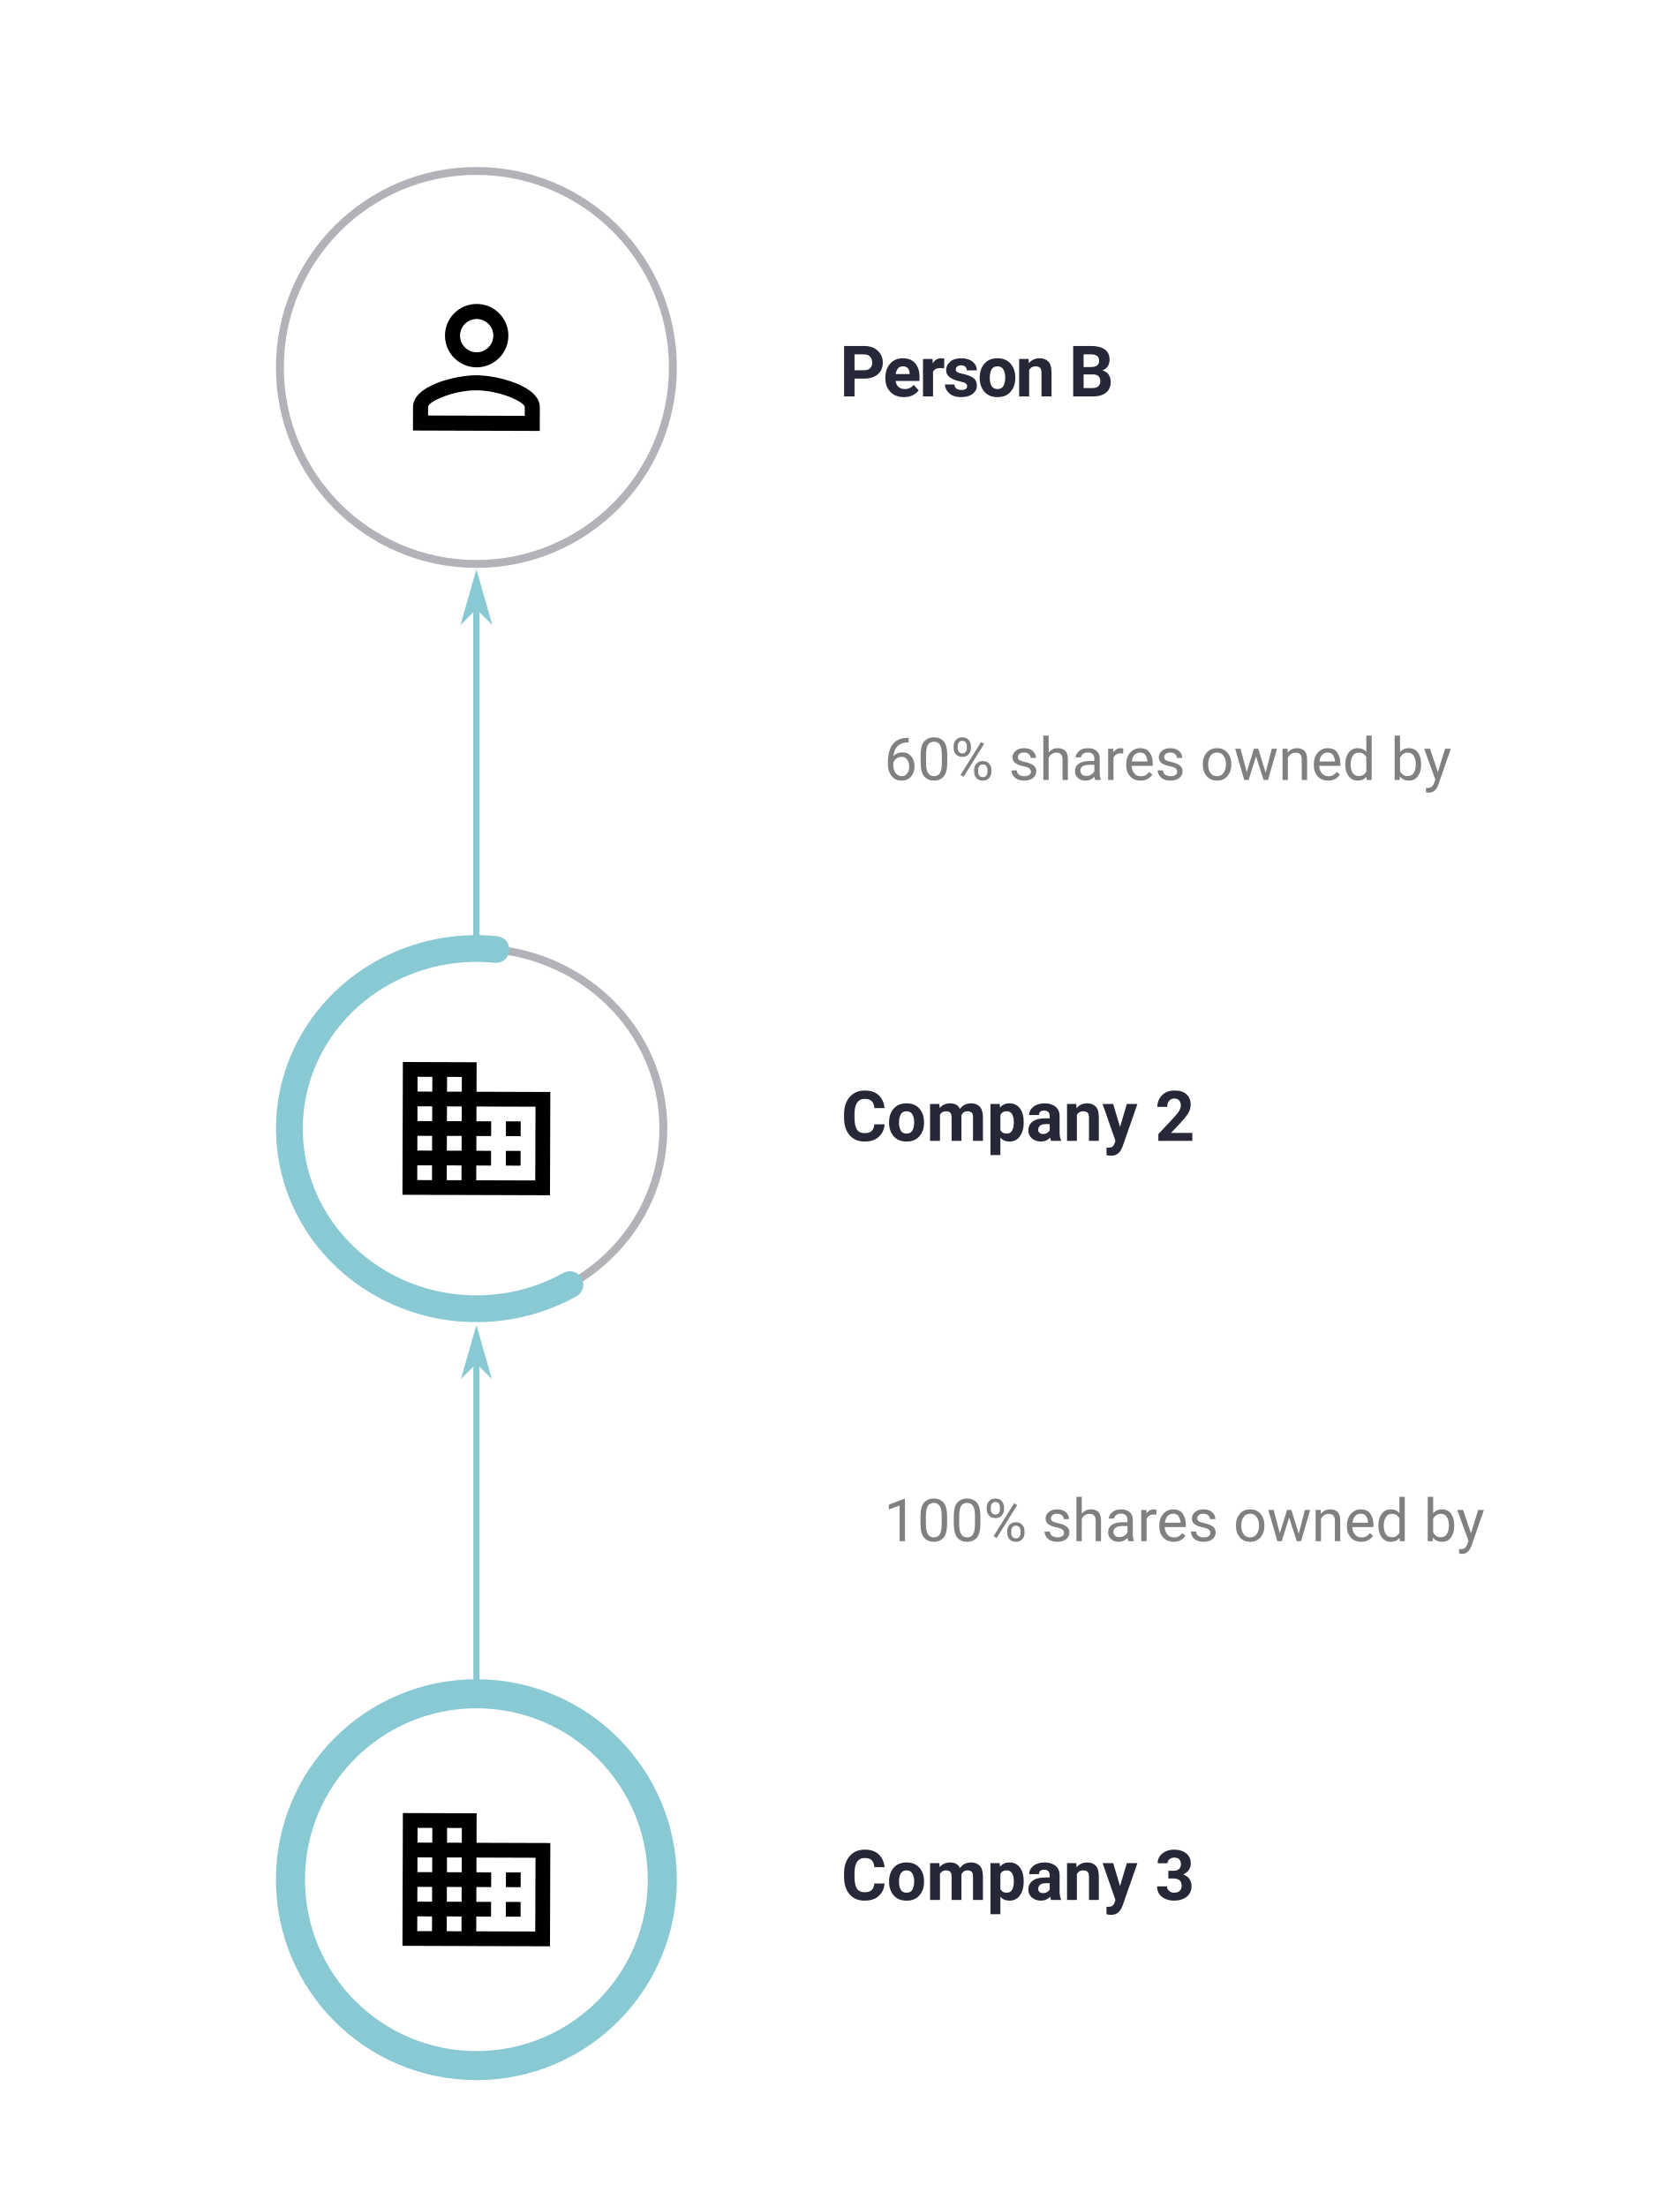
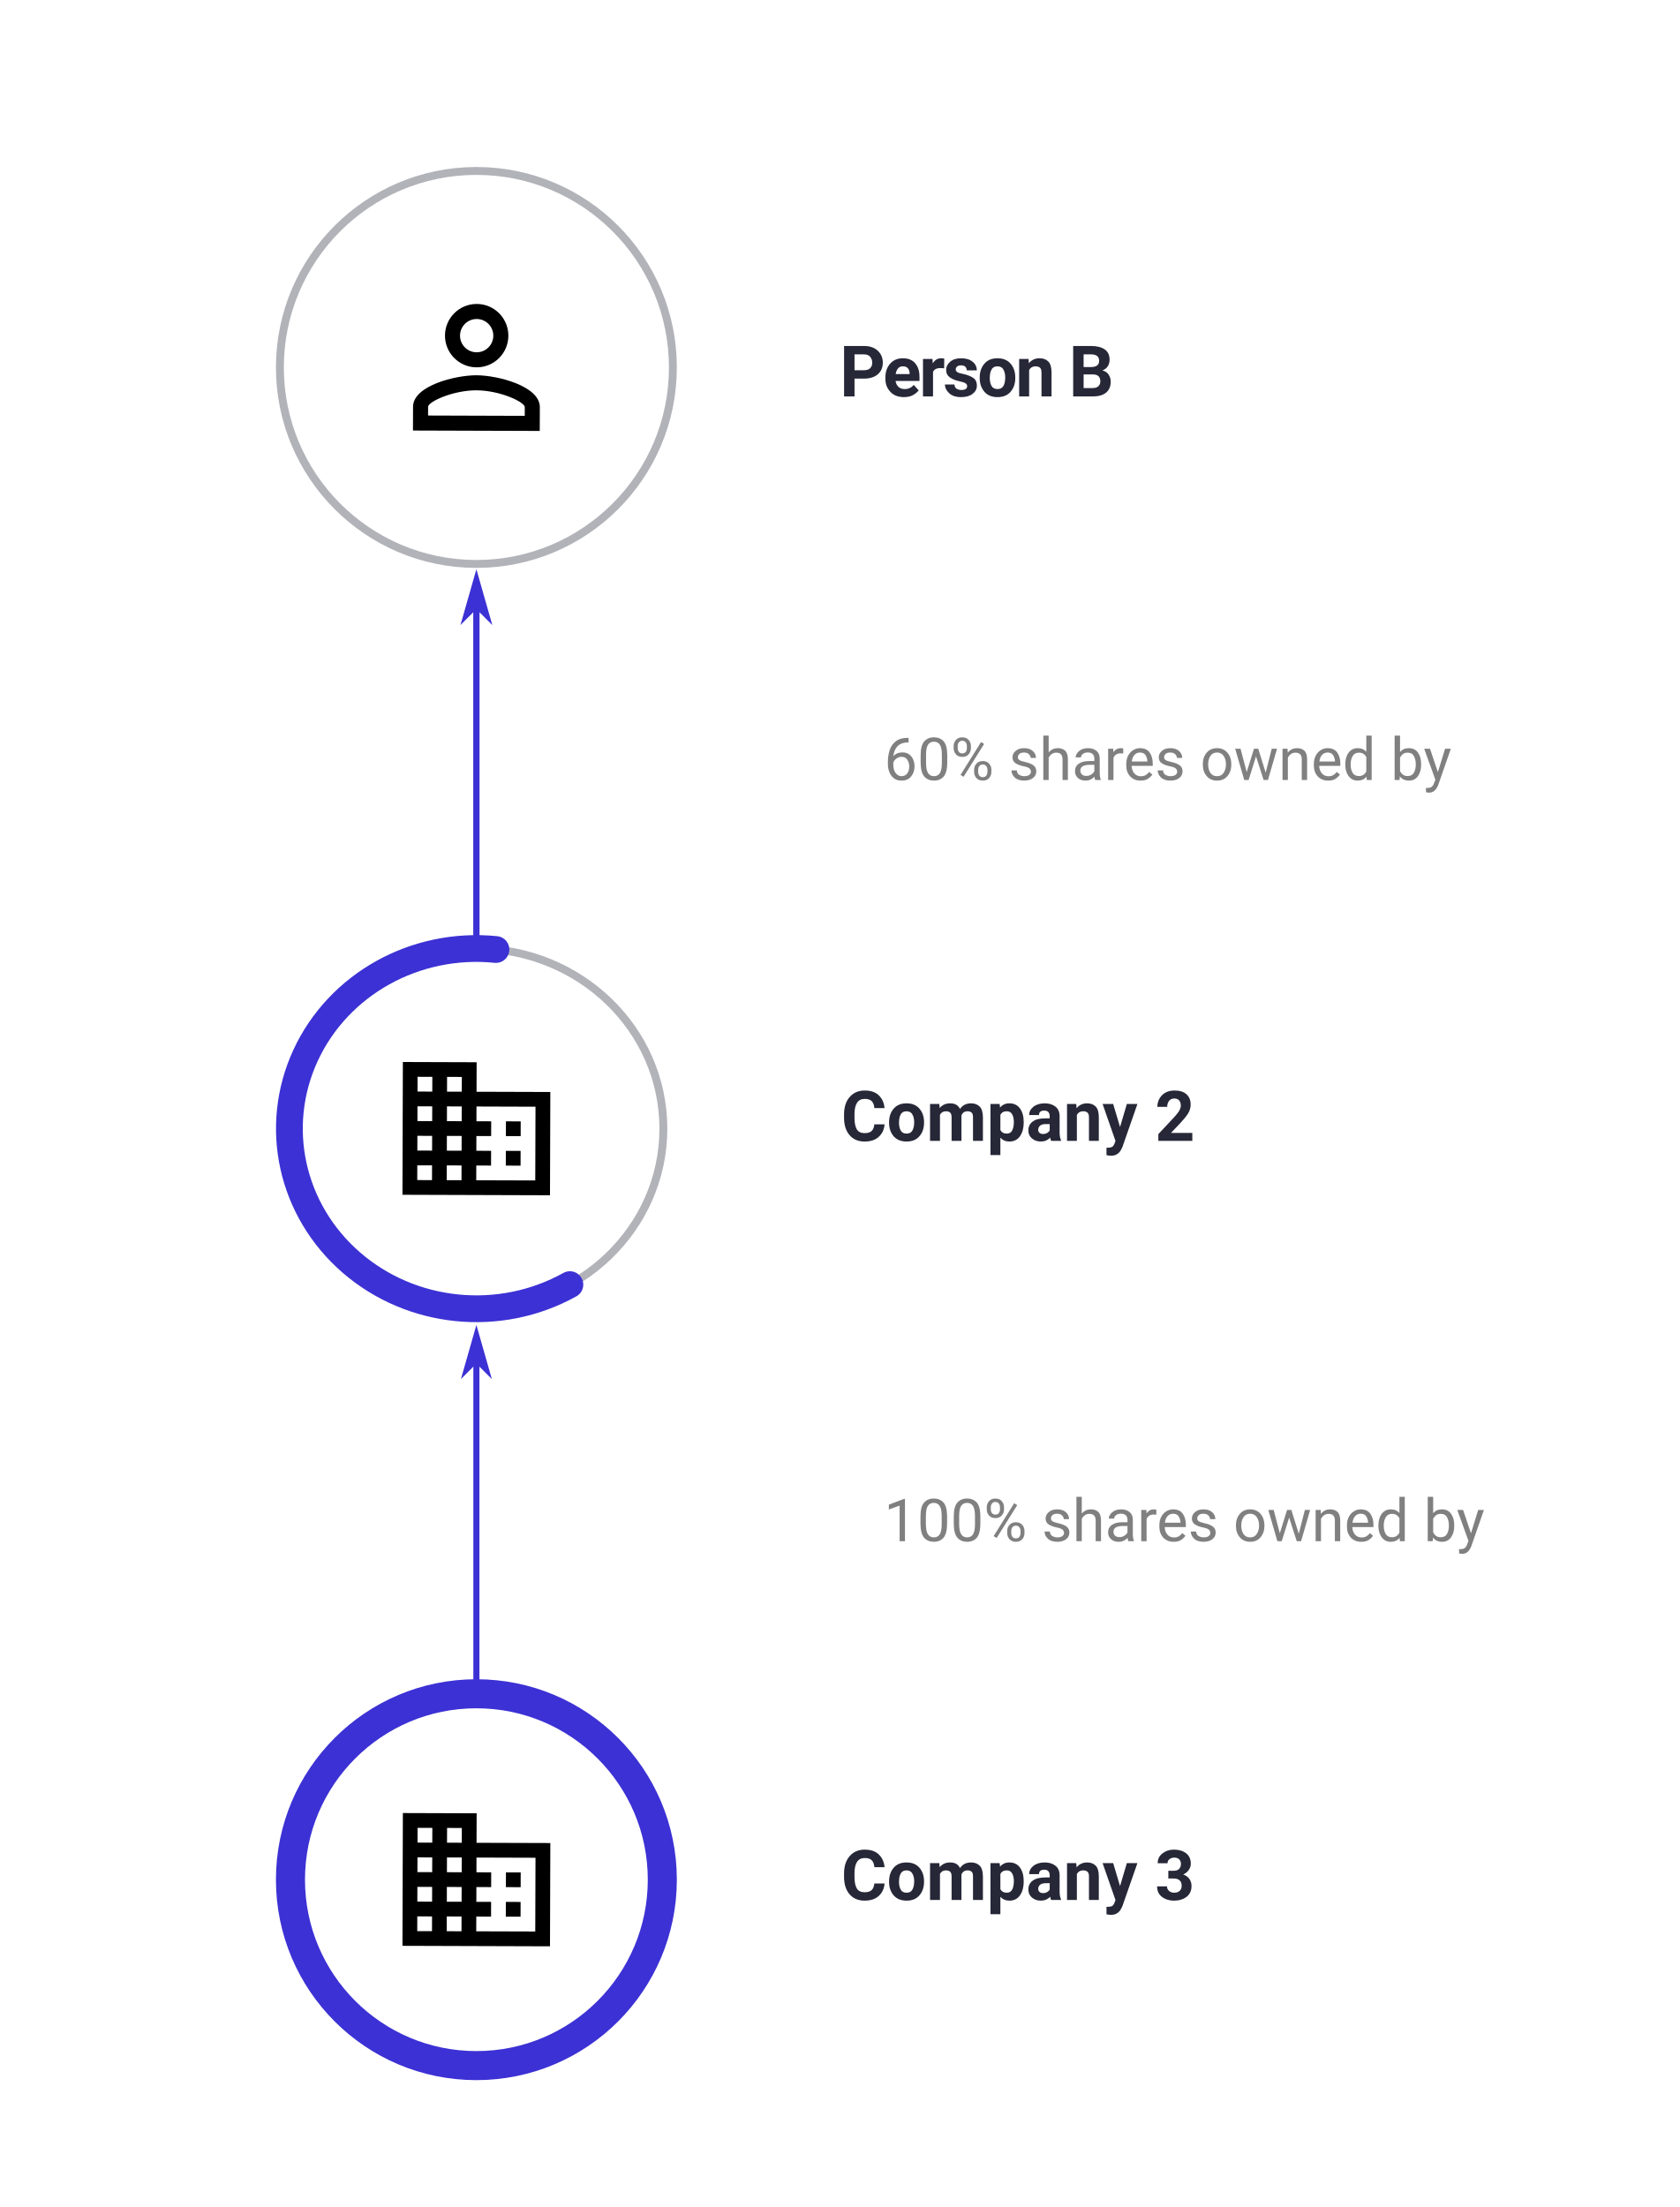
<svg xmlns="http://www.w3.org/2000/svg" id="Layer_1" data-name="Layer 1" viewBox="0 0 397.117 521.89" version="1.1" width="397.117" height="521.89">
  <defs id="defs3">
    <marker orient="auto" refY="0" refX="0" id="Arrow1Lend" style="overflow:visible">
-       <path id="path4371" d="M 0,0 5,-5 -12.5,0 5,5 0,0 Z" style="fill:#00deb6;fill-opacity:1;fill-rule:evenodd;stroke:#00deb6;stroke-width:1pt;stroke-opacity:1" transform="matrix(-0.8,0,0,-0.8,-10,0)" />
+       <path id="path4371" d="M 0,0 5,-5 -12.5,0 5,5 0,0 Z" style="fill:#3c31d4;fill-opacity:1;fill-rule:evenodd;stroke:#3c31d4;stroke-width:1pt;stroke-opacity:1" transform="matrix(-0.8,0,0,-0.8,-10,0)" />
    </marker>
    <marker orient="auto" refY="0" refX="0" id="Arrow1Mend" style="overflow:visible">
-       <path id="path4377" d="M 0,0 5,-5 -12.5,0 5,5 0,0 Z" style="fill:#00deb6;fill-opacity:1;fill-rule:evenodd;stroke:#00deb6;stroke-width:1pt;stroke-opacity:1" transform="matrix(-0.4,0,0,-0.4,-4,0)" />
+       <path id="path4377" d="M 0,0 5,-5 -12.5,0 5,5 0,0 Z" style="fill:#3c31d4;fill-opacity:1;fill-rule:evenodd;stroke:#3c31d4;stroke-width:1pt;stroke-opacity:1" transform="matrix(-0.4,0,0,-0.4,-4,0)" />
    </marker>
    <marker orient="auto" refY="0" refX="0" id="Arrow1Mstart" style="overflow:visible">
-       <path id="path4374" d="M 0,0 5,-5 -12.5,0 5,5 0,0 Z" style="fill:#88c9d3;fill-opacity:1;fill-rule:evenodd;stroke:#88c9d3;stroke-width:1pt;stroke-opacity:1" transform="matrix(0.4,0,0,0.4,4,0)" />
+       <path id="path4374" d="M 0,0 5,-5 -12.5,0 5,5 0,0 Z" style="fill:#3c31d4;fill-opacity:1;fill-rule:evenodd;stroke:#3c31d4;stroke-width:1pt;stroke-opacity:1" transform="matrix(0.4,0,0,0.4,4,0)" />
    </marker>
-     <style id="style5">.cls-1,.cls-10,.cls-11,.cls-7,.cls-8{fill:none;}.cls-1,.cls-11{stroke:#00deb6;}.cls-1,.cls-10,.cls-11,.cls-7{stroke-miterlimit:10;}.cls-2{fill:#00deb6;}.cls-3{font-size:16px;fill:#262737;}.cls-12,.cls-3{font-family:HKGrotesk-SemiBold, HK Grotesk;font-weight:700;}.cls-4{letter-spacing:-0.03em;}.cls-5{letter-spacing:-0.02em;}.cls-6{letter-spacing:0em;}.cls-7{stroke:#262737;}.cls-11,.cls-7{stroke-width:5px;}.cls-9{letter-spacing:-0.01em;}.cls-10{stroke:#e6e6e6;}.cls-12{font-size:12px;fill:gray;}.cls-13{letter-spacing:-0.03em;}.cls-14{letter-spacing:-0.01em;}.cls-15{letter-spacing:-0.02em;}.cls-16{letter-spacing:0em;}.cls-17{letter-spacing:0em;}.cls-18{letter-spacing:0em;}</style>
+     <style id="style5">.cls-1,.cls-10,.cls-11,.cls-7,.cls-8{fill:none;}.cls-1,.cls-11{stroke:#3c31d4;}.cls-1,.cls-10,.cls-11,.cls-7{stroke-miterlimit:10;}.cls-2{fill:#3c31d4;}.cls-3{font-size:16px;fill:#262737;}.cls-12,.cls-3{font-family:HKGrotesk-SemiBold, HK Grotesk;font-weight:700;}.cls-4{letter-spacing:-0.03em;}.cls-5{letter-spacing:-0.02em;}.cls-6{letter-spacing:0em;}.cls-7{stroke:#262737;}.cls-11,.cls-7{stroke-width:5px;}.cls-9{letter-spacing:-0.01em;}.cls-10{stroke:#e6e6e6;}.cls-12{font-size:12px;fill:gray;}.cls-13{letter-spacing:-0.03em;}.cls-14{letter-spacing:-0.01em;}.cls-15{letter-spacing:-0.02em;}.cls-16{letter-spacing:0em;}.cls-17{letter-spacing:0em;}.cls-18{letter-spacing:0em;}</style>
    <marker orient="auto" refY="0" refX="0" id="Arrow1Mstart-2" style="overflow:visible">
-       <path id="path4374-0" d="M 0,0 5,-5 -12.5,0 5,5 0,0 Z" style="fill:#88c9d3;fill-opacity:1;fill-rule:evenodd;stroke:#88c9d3;stroke-width:1pt;stroke-opacity:1" transform="matrix(0.4,0,0,0.4,4,0)" />
+       <path id="path4374-0" d="M 0,0 5,-5 -12.5,0 5,5 0,0 Z" style="fill:#3c31d4;fill-opacity:1;fill-rule:evenodd;stroke:#3c31d4;stroke-width:1pt;stroke-opacity:1" transform="matrix(0.4,0,0,0.4,4,0)" />
    </marker>
    <clipPath id="p.1">
      <path style="clip-rule:evenodd" id="path3414" d="M 0,0 30,0 30,26 0,26 Z" />
    </clipPath>
    <clipPath id="p.2">
      <path style="clip-rule:evenodd" id="path3423" d="M 0,0 24,0 24,25 0,25 Z" />
    </clipPath>
    <clipPath id="p.1-3">
      <path style="clip-rule:evenodd" id="path3414-8" d="M 0,0 30,0 30,26 0,26 Z" />
    </clipPath>
  </defs>
-   <path class="cls-2" d="M 30,33 Z" id="path11" style="fill:#00deb6" />
+   <path class="cls-2" d="M 30,33 Z" id="path11" style="fill:#3c31d4" />
  <text class="cls-3" id="text13" style="font-style:normal;font-variant:normal;font-weight:bold;font-stretch:normal;font-size:16.8px;line-height:0%;font-family:Roboto;-inkscape-font-specification:'Roboto, Bold';text-align:start;writing-mode:lr-tb;text-anchor:start;fill:#262737" x="198.536" y="93.75">
    <tspan class="cls-4" id="tspan15" style="font-style:normal;font-variant:normal;font-weight:bold;font-stretch:normal;font-size:16.8px;line-height:125%;font-family:Roboto;-inkscape-font-specification:'Roboto, Bold';text-align:start;letter-spacing:-0.03em;writing-mode:lr-tb;text-anchor:start">Person B</tspan>
  </text>
  <path d="m 30,33 0,0 m 0,0 0,0 m 0,0 z m 0,0 z" id="path27" />
  <path class="cls-8" d="M 30,33 Z" id="path29" style="fill:none" />
  <text class="cls-3" id="text31" style="font-style:normal;font-variant:normal;font-weight:bold;font-stretch:normal;font-size:16.5px;line-height:0%;font-family:Roboto;-inkscape-font-specification:'Roboto, Bold';text-align:start;writing-mode:lr-tb;text-anchor:start;fill:#262737" x="185.702" y="269.782">
    <tspan x="198.902" y="269.782" id="tspan35" style="font-style:normal;font-variant:normal;font-weight:bold;font-stretch:normal;font-size:16.5px;line-height:125%;font-family:Roboto;-inkscape-font-specification:'Roboto, Bold';text-align:start;writing-mode:lr-tb;text-anchor:start">Company 2</tspan>
  </text>
  <path class="cls-8" d="M 30,33 Z" id="path41" style="fill:none" />
  <path d="m 30,33 z m 0,0 z m 0,0 z m 0,0 z m 0,0 z m 0,0 z m 0,0 z m 0,0 z m 0,0 z m 0,0 z m 0,0 z m 0,0 z" id="path43" />
  <path class="cls-10" d="m 30,33 0,0" id="path45" style="fill:none;stroke:#e6e6e6;stroke-width:1.2;stroke-miterlimit:10" />
  <path class="cls-10" d="m 30,33 0,0" id="path47" style="fill:none;stroke:#e6e6e6;stroke-width:1.2;stroke-miterlimit:10" />
  <path class="cls-10" d="m 30,33 0,0" id="path49" style="fill:none;stroke:#e6e6e6;stroke-width:1.2;stroke-miterlimit:10" />
  <path class="cls-10" d="m 30,33 0,0" id="path51" style="fill:none;stroke:#e6e6e6;stroke-width:1.2;stroke-miterlimit:10" />
  <path class="cls-10" d="m 30,33 0,0" id="path53" style="fill:none;stroke:#e6e6e6;stroke-width:1.2;stroke-miterlimit:10" />
  <path class="cls-10" d="m 30,33 0,0" id="path55" style="fill:none;stroke:#e6e6e6;stroke-width:1.2;stroke-miterlimit:10" />
  <path class="cls-10" d="m 30,33 0,0" id="path57" style="fill:none;stroke:#e6e6e6;stroke-width:1.2;stroke-miterlimit:10" />
  <path class="cls-10" d="m 30,33 0,0" id="path59" style="fill:none;stroke:#e6e6e6;stroke-width:1.2;stroke-miterlimit:10" />
  <path class="cls-10" d="m 30,33 0,0" id="path61" style="fill:none;stroke:#e6e6e6;stroke-width:1.2;stroke-miterlimit:10" />
  <path class="cls-10" d="m 30,33 0,0" id="path63" style="fill:none;stroke:#e6e6e6;stroke-width:1.2;stroke-miterlimit:10" />
  <path class="cls-10" d="m 30,33 0,0" id="path65" style="fill:none;stroke:#e6e6e6;stroke-width:1.2;stroke-miterlimit:10" />
  <path class="cls-10" d="m 30,33 0,0" id="path67" style="fill:none;stroke:#e6e6e6;stroke-width:1.2;stroke-miterlimit:10" />
  <path class="cls-10" d="m 30,33 0,0" id="path69" style="fill:none;stroke:#e6e6e6;stroke-width:1.2;stroke-miterlimit:10" />
  <path class="cls-10" d="m 30,33 0,0" id="path71" style="fill:none;stroke:#e6e6e6;stroke-width:1.2;stroke-miterlimit:10" />
  <path class="cls-10" d="m 30,33 0,0" id="path73" style="fill:none;stroke:#e6e6e6;stroke-width:1.2;stroke-miterlimit:10" />
  <path class="cls-10" d="m 30,33 0,0" id="path75" style="fill:none;stroke:#e6e6e6;stroke-width:1.2;stroke-miterlimit:10" />
  <path class="cls-10" d="m 30,33 0,0" id="path77" style="fill:none;stroke:#e6e6e6;stroke-width:1.2;stroke-miterlimit:10" />
-   <path class="cls-11" d="m 30,33 0,0" id="path79" style="fill:none;stroke:#00deb6;stroke-width:6px;stroke-miterlimit:10" />
-   <path class="cls-11" d="m 30,33 0,0" id="path85" style="fill:none;stroke:#00deb6;stroke-width:6px;stroke-miterlimit:10" />
-   <path class="cls-11" d="m 30,33 0,0" id="path87" style="fill:none;stroke:#00deb6;stroke-width:6px;stroke-miterlimit:10" />
-   <path class="cls-11" d="m 30,33 0,0" id="path89" style="fill:none;stroke:#00deb6;stroke-width:6px;stroke-miterlimit:10" />
-   <path class="cls-11" d="m 30,33 0,0" id="path91" style="fill:none;stroke:#00deb6;stroke-width:6px;stroke-miterlimit:10" />
-   <path class="cls-11" d="m 30,33 0,0" id="path93" style="fill:none;stroke:#00deb6;stroke-width:6px;stroke-miterlimit:10" />
-   <path class="cls-11" d="m 30,33 0,0" id="path95" style="fill:none;stroke:#00deb6;stroke-width:6px;stroke-miterlimit:10" />
+   <path class="cls-11" d="m 30,33 0,0" id="path79" style="fill:none;stroke:#3c31d4;stroke-width:6px;stroke-miterlimit:10" />
+   <path class="cls-11" d="m 30,33 0,0" id="path85" style="fill:none;stroke:#3c31d4;stroke-width:6px;stroke-miterlimit:10" />
+   <path class="cls-11" d="m 30,33 0,0" id="path87" style="fill:none;stroke:#3c31d4;stroke-width:6px;stroke-miterlimit:10" />
+   <path class="cls-11" d="m 30,33 0,0" id="path89" style="fill:none;stroke:#3c31d4;stroke-width:6px;stroke-miterlimit:10" />
+   <path class="cls-11" d="m 30,33 0,0" id="path91" style="fill:none;stroke:#3c31d4;stroke-width:6px;stroke-miterlimit:10" />
+   <path class="cls-11" d="m 30,33 0,0" id="path93" style="fill:none;stroke:#3c31d4;stroke-width:6px;stroke-miterlimit:10" />
+   <path class="cls-11" d="m 30,33 0,0" id="path95" style="fill:none;stroke:#3c31d4;stroke-width:6px;stroke-miterlimit:10" />
  <path class="cls-10" d="m 30,33 0,0" id="path97" style="fill:none;stroke:#e6e6e6;stroke-width:1.2;stroke-miterlimit:10" />
  <path class="cls-10" d="m 30,33 0,0" id="path99" style="fill:none;stroke:#e6e6e6;stroke-width:1.2;stroke-miterlimit:10" />
  <path class="cls-10" d="m 30,33 0,0" id="path101" style="fill:none;stroke:#e6e6e6;stroke-width:1.2;stroke-miterlimit:10" />
  <path class="cls-10" d="m 30,33 0,0" id="path103" style="fill:none;stroke:#e6e6e6;stroke-width:1.2;stroke-miterlimit:10" />
  <path class="cls-10" d="m 30,33 0,0" id="path105" style="fill:none;stroke:#e6e6e6;stroke-width:1.2;stroke-miterlimit:10" />
  <path class="cls-10" d="m 30,33 0,0" id="path107" style="fill:none;stroke:#e6e6e6;stroke-width:1.2;stroke-miterlimit:10" />
  <path class="cls-10" d="m 30,33 0,0" id="path109" style="fill:none;stroke:#e6e6e6;stroke-width:1.2;stroke-miterlimit:10" />
  <path class="cls-10" d="m 30,33 0,0" id="path111" style="fill:none;stroke:#e6e6e6;stroke-width:1.2;stroke-miterlimit:10" />
  <path class="cls-10" d="m 30,33 0,0" id="path113" style="fill:none;stroke:#e6e6e6;stroke-width:1.2;stroke-miterlimit:10" />
  <path class="cls-10" d="m 30,33 0,0" id="path115" style="fill:none;stroke:#e6e6e6;stroke-width:1.2;stroke-miterlimit:10" />
  <path class="cls-10" d="m 30,33 0,0" id="path117" style="fill:none;stroke:#e6e6e6;stroke-width:1.2;stroke-miterlimit:10" />
  <path class="cls-10" d="m 30,33 0,0" id="path119" style="fill:none;stroke:#e6e6e6;stroke-width:1.2;stroke-miterlimit:10" />
  <text class="cls-12" id="text143" style="font-style:normal;font-variant:normal;font-weight:normal;font-stretch:normal;font-size:14px;line-height:0%;font-family:Roboto;-inkscape-font-specification:'Roboto, Normal';font-variant-ligatures:normal;font-variant-caps:normal;font-variant-numeric:normal;font-feature-settings:normal;text-align:center;writing-mode:lr-tb;text-anchor:middle;fill:#808080" x="355.713" y="184.448">
    <tspan class="cls-16" x="276.146" y="184.448" id="tspan145" style="font-style:normal;font-variant:normal;font-weight:normal;font-stretch:normal;font-size:14px;line-height:125%;font-family:Roboto;-inkscape-font-specification:'Roboto, Normal';font-variant-ligatures:normal;font-variant-caps:normal;font-variant-numeric:normal;font-feature-settings:normal;text-align:center;letter-spacing:0em;writing-mode:lr-tb;text-anchor:middle">60% shares owned by</tspan>
  </text>
-   <path class="cls-2" d="M 30,33 Z" id="path171" style="fill:#00deb6" />
+   <path class="cls-2" d="M 30,33 Z" id="path171" style="fill:#3c31d4" />
  <text class="cls-12" id="text173" style="font-style:normal;font-variant:normal;font-weight:normal;font-stretch:normal;font-size:14px;line-height:0%;font-family:Roboto;-inkscape-font-specification:'Roboto, Normal';font-variant-ligatures:normal;font-variant-caps:normal;font-variant-numeric:normal;font-feature-settings:normal;text-align:center;writing-mode:lr-tb;text-anchor:middle;fill:#808080" x="280.042" y="364.448">
    <tspan class="cls-17" id="tspan175" style="font-style:normal;font-variant:normal;font-weight:normal;font-stretch:normal;font-size:14px;line-height:125%;font-family:Roboto;-inkscape-font-specification:'Roboto, Normal';font-variant-ligatures:normal;font-variant-caps:normal;font-variant-numeric:normal;font-feature-settings:normal;text-align:center;letter-spacing:0em;writing-mode:lr-tb;text-anchor:middle">100% shares owned by</tspan>
  </text>
-   <path class="cls-2" d="M 30,33 Z" id="path197" style="fill:#00deb6" />
+   <path class="cls-2" d="M 30,33 Z" id="path197" style="fill:#3c31d4" />
  <text class="cls-3" id="text199" style="font-style:normal;font-variant:normal;font-weight:bold;font-stretch:normal;font-size:16.5px;line-height:0%;font-family:Roboto;-inkscape-font-specification:'Roboto, Bold';text-align:start;writing-mode:lr-tb;text-anchor:start;fill:#262737" x="185.702" y="449.29">
    <tspan x="198.902" y="449.29" id="tspan203" style="font-style:normal;font-variant:normal;font-weight:bold;font-stretch:normal;font-size:16.5px;line-height:125%;font-family:Roboto;-inkscape-font-specification:'Roboto, Bold';text-align:start;writing-mode:lr-tb;text-anchor:start">Company 3</tspan>
  </text>
  <path class="cls-8" d="M 30,33 Z" id="path211" style="fill:none" />
  <path d="m 30,33 z m 0,0 z m 0,0 z m 0,0 z m 0,0 z m 0,0 z m 0,0 z m 0,0 z m 0,0 z m 0,0 z m 0,0 z m 0,0 z" id="path213" />
-   <path style="fill:none;fill-rule:evenodd;stroke:#88c9d3;stroke-width:1.485;stroke-linecap:butt;stroke-linejoin:miter;stroke-miterlimit:4;stroke-dasharray:none;stroke-opacity:1;marker-start:url(#Arrow1Mstart)" d="m 112.65,137.54 0,85.411 0,0" id="path12354" />
-   <path style="fill:none;fill-rule:evenodd;stroke:#88c9d3;stroke-width:1.44;stroke-linecap:butt;stroke-linejoin:miter;stroke-miterlimit:4;stroke-dasharray:none;stroke-opacity:1;marker-start:url(#Arrow1Mstart-2)" d="m 112.65,316.149 0,81.09 0,0" id="path12354-2" />
-   <circle class="cls-11" cx="112.65" cy="444.49" r="43.965" id="circle209-2" style="fill:none;stroke:#88c9d3;stroke-width:6.87;stroke-miterlimit:10;stroke-dasharray:none;stroke-opacity:1" />
+   <path style="fill:none;fill-rule:evenodd;stroke:#3c31d4;stroke-width:1.485;stroke-linecap:butt;stroke-linejoin:miter;stroke-miterlimit:4;stroke-dasharray:none;stroke-opacity:1;marker-start:url(#Arrow1Mstart)" d="m 112.65,137.54 0,85.411 0,0" id="path12354" />
+   <path style="fill:none;fill-rule:evenodd;stroke:#3c31d4;stroke-width:1.44;stroke-linecap:butt;stroke-linejoin:miter;stroke-miterlimit:4;stroke-dasharray:none;stroke-opacity:1;marker-start:url(#Arrow1Mstart-2)" d="m 112.65,316.149 0,81.09 0,0" id="path12354-2" />
+   <circle class="cls-11" cx="112.65" cy="444.49" r="43.965" id="circle209-2" style="fill:none;stroke:#3c31d4;stroke-width:6.87;stroke-miterlimit:10;stroke-dasharray:none;stroke-opacity:1" />
  <ellipse class="cls-11" id="circle209-7-4-8" style="fill:none;stroke:#b2b3b9;stroke-width:1.87;stroke-linecap:round;stroke-miterlimit:10;stroke-dasharray:none;stroke-opacity:1" cx="112.65" cy="266.89" rx="44.215" ry="42.594" />
-   <path class="cls-11" id="circle209-7-4" style="fill:none;stroke:#88c9d3;stroke-width:6.33;stroke-linecap:round;stroke-miterlimit:10;stroke-dasharray:none;stroke-opacity:1" d="m 134.758,303.777 a 44.215,42.594 0 0 1 -51.693,-5.234 44.215,42.594 0 0 1 -10.807,-48.978 44.215,42.594 0 0 1 45.014,-25.036" />
+   <path class="cls-11" id="circle209-7-4" style="fill:none;stroke:#3c31d4;stroke-width:6.33;stroke-linecap:round;stroke-miterlimit:10;stroke-dasharray:none;stroke-opacity:1" d="m 134.758,303.777 a 44.215,42.594 0 0 1 -51.693,-5.234 44.215,42.594 0 0 1 -10.807,-48.978 44.215,42.594 0 0 1 45.014,-25.036" />
  <circle class="cls-7" cx="112.65" cy="86.89" id="ellipse25-6" style="fill:none;stroke:#b2b3b9;stroke-width:1.87;stroke-miterlimit:10;stroke-dasharray:none;stroke-opacity:1" r="46.465" />
  <flowRoot xml:space="preserve" id="flowRoot5190" style="font-style:normal;font-weight:normal;line-height:0.01%;font-family:sans-serif;letter-spacing:0px;word-spacing:0px;fill:#000000;fill-opacity:1;stroke:none;stroke-width:1px;stroke-linecap:butt;stroke-linejoin:miter;stroke-opacity:1" transform="translate(28.09305,38.49085)">
    <flowRegion id="flowRegion5192">
      <rect id="rect5194" width="22.497" height="67.294" x="303.012" y="158.707" />
    </flowRegion>
    <flowPara id="flowPara5196" style="font-size:40px;line-height:1.25"> </flowPara>
  </flowRoot>
  <path id="path4516" d="m 112.686,258.168 0.022,-6.978 -17.443,-0.057 -0.098,31.398 34.888,0.113 0.079,-24.421 z m -10.534,20.898 -3.488,-0.012 0.011,-3.488 3.489,0.012 z m 0.022,-6.978 -3.488,-0.012 0.011,-3.488 3.489,0.012 z m 0.022,-6.978 -3.488,-0.012 0.011,-3.488 3.489,0.012 z m 0.022,-6.978 -3.488,-0.012 0.011,-3.488 3.489,0.012 z m 6.91,20.955 -3.488,-0.011 0.011,-3.492 3.489,0.012 z m 0.022,-6.978 -3.488,-0.011 0.011,-3.489 3.489,0.012 z m 0.022,-6.978 -3.488,-0.011 0.011,-3.489 3.489,0.012 z m 0.022,-6.978 -3.488,-0.011 0.012,-3.489 3.489,0.012 z m 17.377,20.989 -13.955,-0.042 0.011,-3.489 3.489,0.012 0.011,-3.489 -3.488,-0.011 0.011,-3.489 3.489,0.012 0.011,-3.489 -3.488,-0.011 0.011,-3.489 13.955,0.046 z m -3.444,-13.967 -3.488,-0.011 -0.012,3.488 3.489,0.012 z m -0.022,6.978 -3.488,-0.011 -0.012,3.488 3.489,0.012 z" />
  <path id="path5743" d="m 112.729,75.436 a 3.935,3.935 0 1 1 -3.948,3.922 3.934,3.934 0 0 1 3.948,-3.922 m -0.054,16.864 c 5.565,0.018 11.421,2.774 11.417,3.972 l -0.007,2.061 -22.861,-0.075 0.007,-2.061 c 0,-1.198 5.878,-3.916 11.444,-3.898 m 0.066,-20.424 a 7.495,7.495 0 1 0 7.471,7.519 7.493,7.493 0 0 0 -7.471,-7.519 z m -0.054,16.864 c -5.003,-0.016 -14.999,2.462 -15.017,7.446 l -0.018,5.621 29.981,0.096 0.019,-5.621 c 0.017,-4.982 -9.962,-7.526 -14.965,-7.542 z" />
  <path id="path4516-2" d="m 112.686,435.768 0.022,-6.978 -17.443,-0.057 -0.098,31.398 34.888,0.113 0.079,-24.421 z m -10.534,20.898 -3.488,-0.012 0.011,-3.488 3.489,0.012 z m 0.022,-6.978 -3.488,-0.012 0.011,-3.488 3.489,0.012 z m 0.022,-6.978 -3.488,-0.012 0.011,-3.488 3.489,0.012 z m 0.022,-6.978 -3.488,-0.012 0.011,-3.488 3.489,0.012 z m 6.91,20.955 -3.488,-0.011 0.011,-3.492 3.489,0.012 z m 0.022,-6.978 -3.488,-0.011 0.011,-3.489 3.489,0.012 z m 0.022,-6.978 -3.488,-0.011 0.011,-3.489 3.489,0.012 z m 0.022,-6.978 -3.488,-0.011 0.012,-3.489 3.489,0.012 z m 17.377,20.989 -13.955,-0.042 0.011,-3.489 3.489,0.012 0.011,-3.489 -3.488,-0.011 0.011,-3.489 3.489,0.012 0.011,-3.489 -3.488,-0.011 0.011,-3.489 13.955,0.046 z m -3.444,-13.967 -3.488,-0.011 -0.012,3.488 3.489,0.012 z m -0.022,6.978 -3.488,-0.011 -0.012,3.488 3.489,0.012 z" />
</svg>
